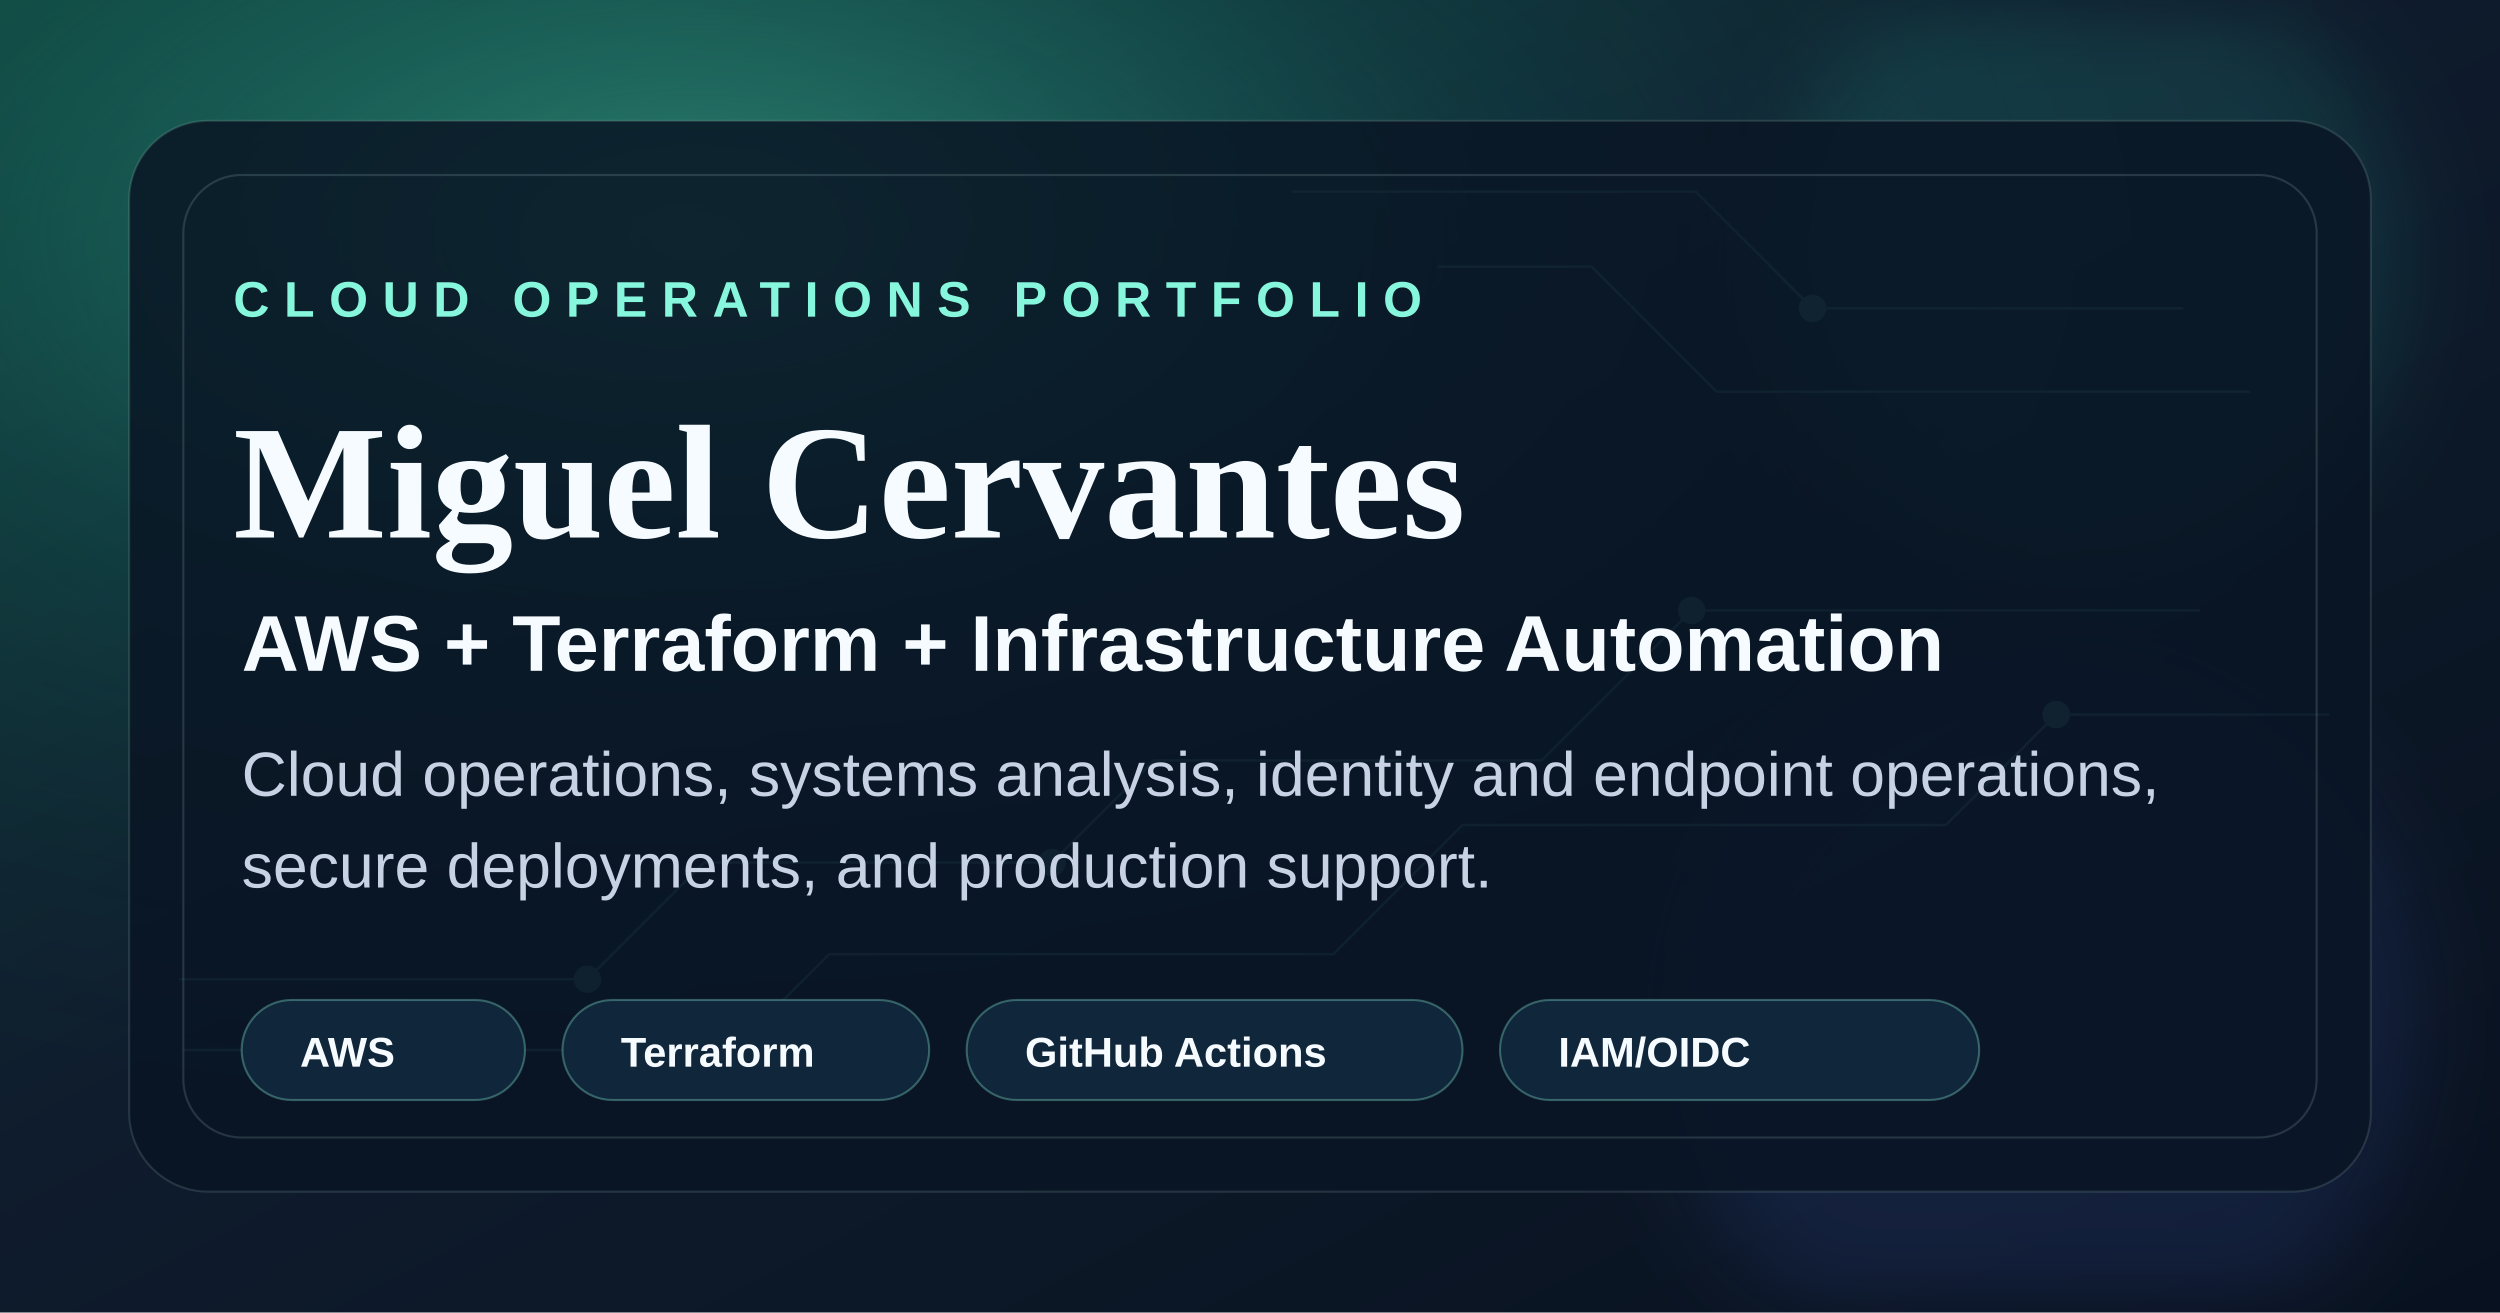
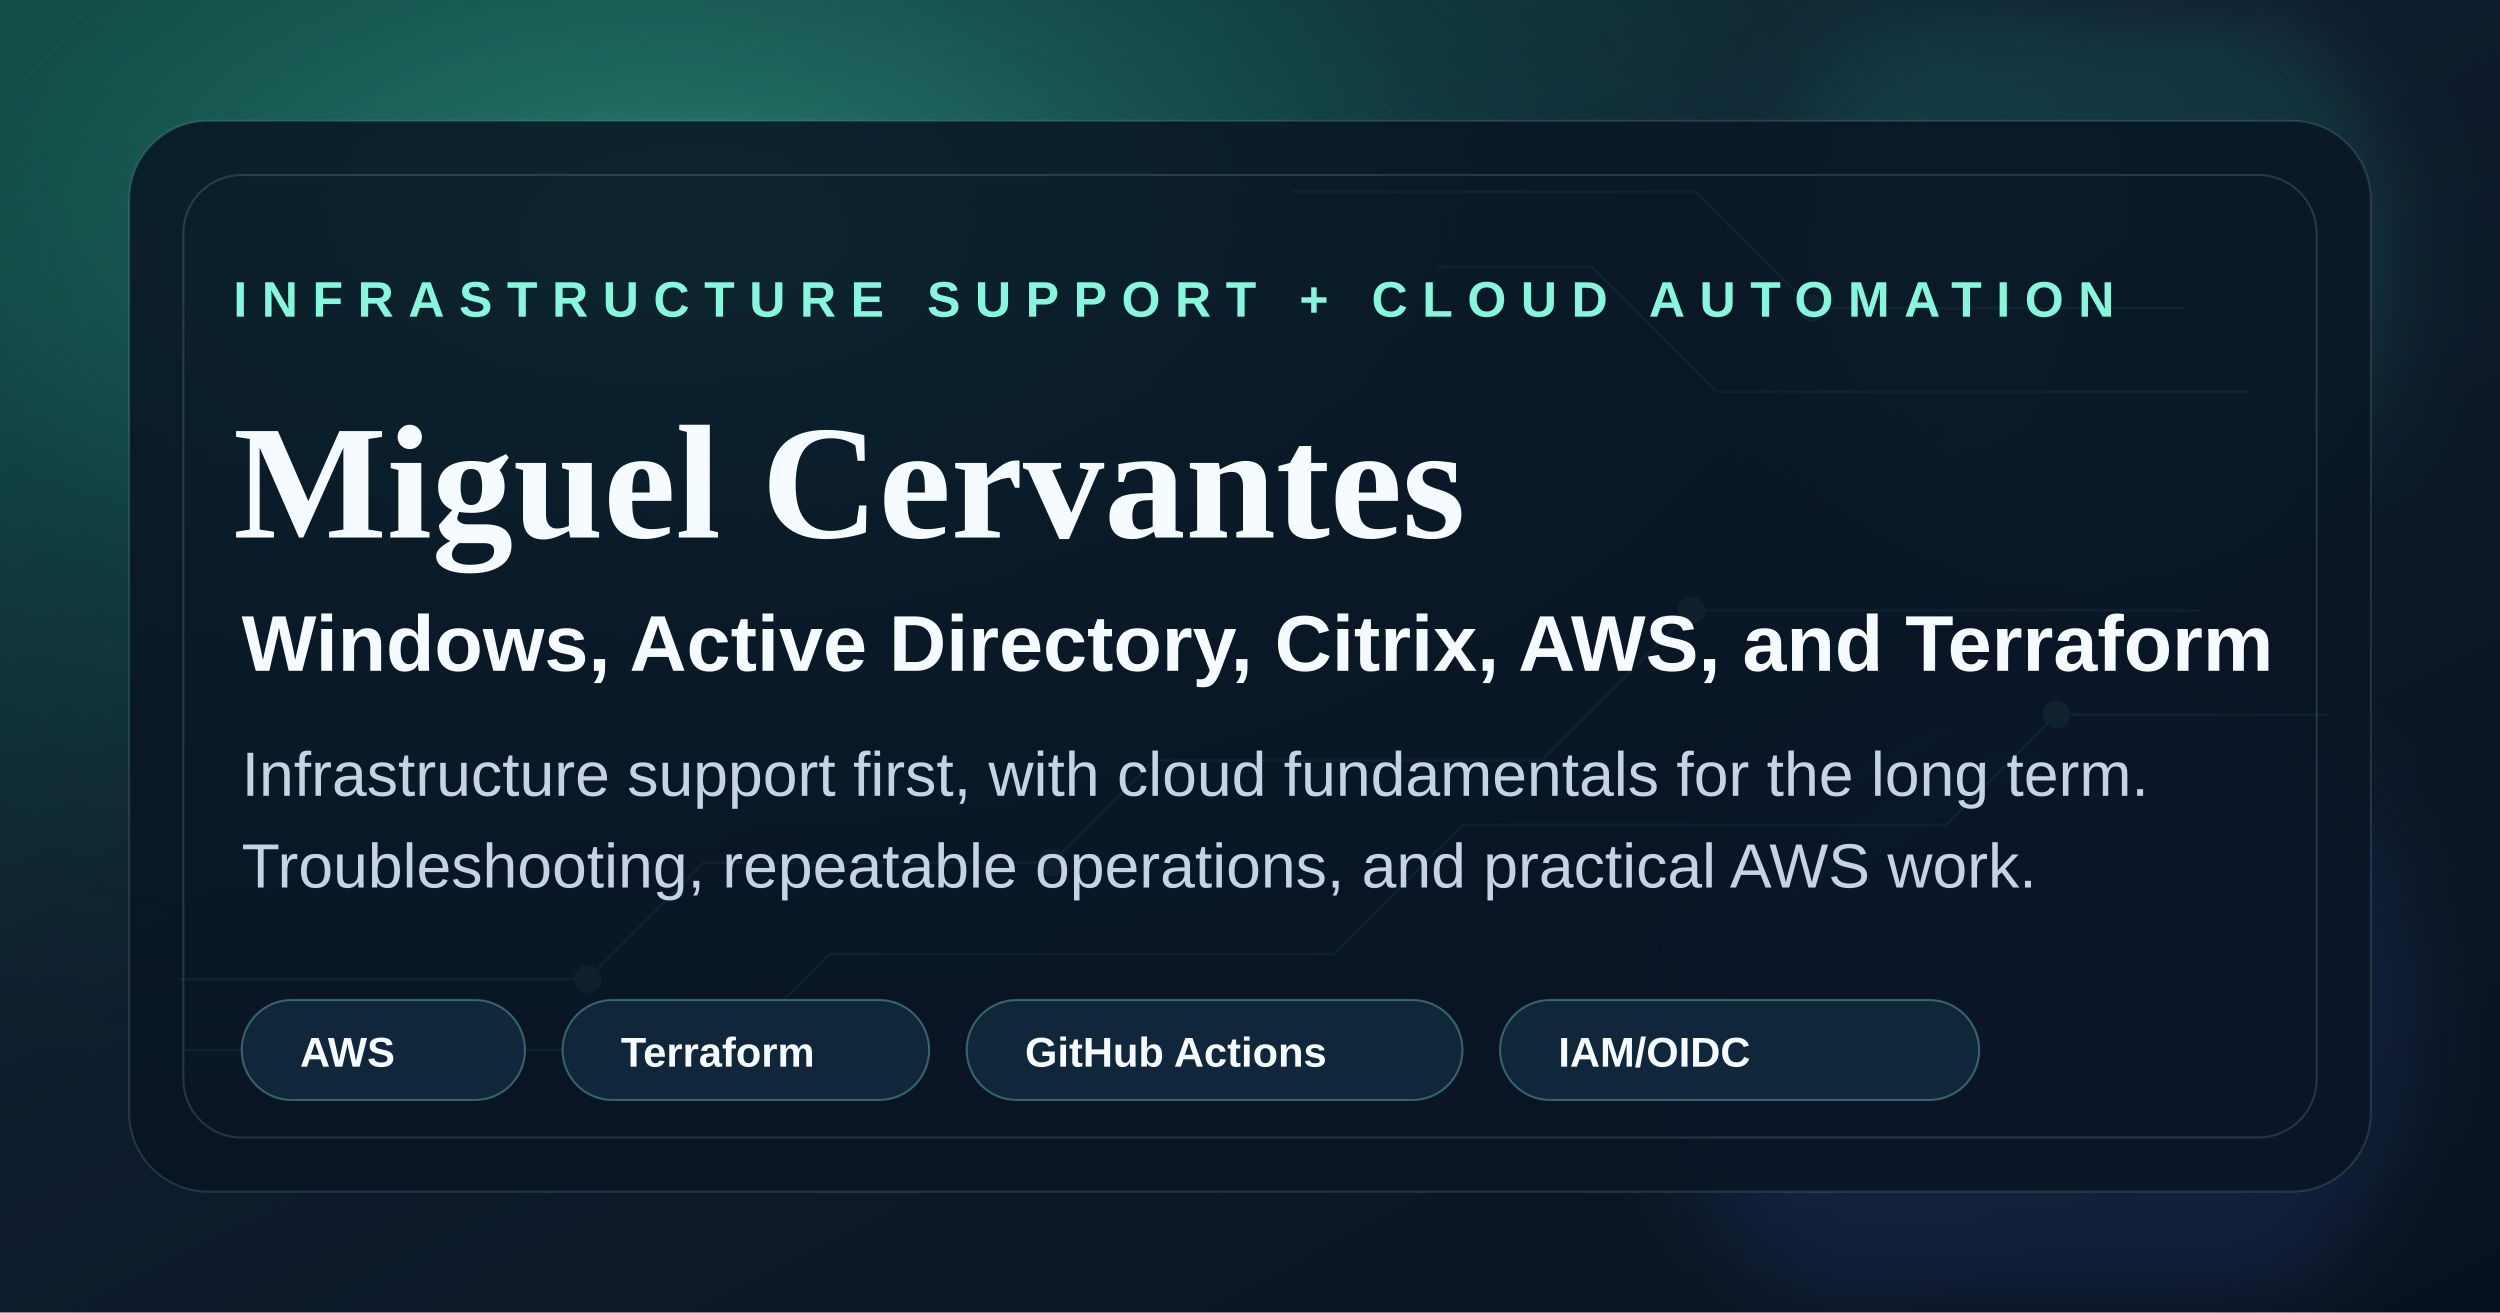
<svg xmlns="http://www.w3.org/2000/svg" width="1200" height="630" viewBox="0 0 1200 630" role="img" aria-labelledby="title desc">
  <defs>
    <linearGradient id="bg" x1="0" x2="1" y1="0" y2="1">
      <stop offset="0%" stop-color="#103f3a" />
      <stop offset="44%" stop-color="#0f1c2d" />
      <stop offset="100%" stop-color="#08111f" />
    </linearGradient>
    <radialGradient id="glow" cx="28%" cy="18%" r="70%">
      <stop offset="0%" stop-color="#54f3c3" stop-opacity="0.42" />
      <stop offset="45%" stop-color="#1fbfa5" stop-opacity="0.12" />
      <stop offset="100%" stop-color="#102030" stop-opacity="0" />
    </radialGradient>
    <filter id="blur" x="-20%" y="-20%" width="140%" height="140%">
      <feGaussianBlur stdDeviation="22" />
    </filter>
  </defs>
  <rect width="1200" height="630" fill="url(#bg)" />
  <rect width="1200" height="630" fill="url(#glow)" />
  <circle cx="1002" cy="126" r="150" fill="#2fd3b7" opacity="0.14" filter="url(#blur)" />
  <circle cx="980" cy="490" r="180" fill="#5b7cfa" opacity="0.12" filter="url(#blur)" />
  <g opacity="0.32" stroke="#87f7dc" stroke-width="1.2" fill="none">
    <path d="M86 470H282L338 414H505L554 365H740L812 293H1056" />
    <path d="M88 504H352L398 458H640L702 396H934L987 343H1118" />
    <path d="M620 92H814L870 148H1048" />
    <path d="M690 128H764L824 188H1080" />
    <circle cx="282" cy="470" r="6" fill="#87f7dc" />
    <circle cx="505" cy="414" r="6" fill="#87f7dc" />
    <circle cx="812" cy="293" r="6" fill="#87f7dc" />
    <circle cx="987" cy="343" r="6" fill="#87f7dc" />
    <circle cx="870" cy="148" r="6" fill="#87f7dc" />
  </g>
  <rect x="62" y="58" width="1076" height="514" rx="38" fill="#081423" opacity="0.84" stroke="#d9fff4" stroke-opacity="0.15" />
  <rect x="88" y="84" width="1024" height="462" rx="28" fill="none" stroke="#d9fff4" stroke-opacity="0.14" />
  <text x="112" y="152" fill="#86f7dc" font-family="Arial, Helvetica, sans-serif" font-size="24" font-weight="700" letter-spacing="7">
-     CLOUD OPERATIONS PORTFOLIO
+     INFRASTRUCTURE SUPPORT + CLOUD AUTOMATION
  </text>
  <text x="112" y="258" fill="#f6fbff" font-family="Georgia, 'Times New Roman', serif" font-size="78" font-weight="700">
    Miguel Cervantes
  </text>
  <text x="116" y="322" fill="#f6fbff" font-family="Arial, Helvetica, sans-serif" font-size="38" font-weight="700">
-     AWS + Terraform + Infrastructure Automation
+     Windows, Active Directory, Citrix, AWS, and Terraform
  </text>
  <text x="116" y="382" fill="#c7d2e4" font-family="Arial, Helvetica, sans-serif" font-size="30">
-     Cloud operations, systems analysis, identity and endpoint operations,
+     Infrastructure support first, with cloud fundamentals for the long term.
  </text>
  <text x="116" y="426" fill="#c7d2e4" font-family="Arial, Helvetica, sans-serif" font-size="30">
-     secure deployments, and production support.
+     Troubleshooting, repeatable operations, and practical AWS work.
  </text>
  <g transform="translate(116 480)">
    <rect x="0" y="0" width="136" height="48" rx="24" fill="#10263a" stroke="#8ff7e1" stroke-opacity="0.32" />
    <text x="28" y="32" fill="#f6fbff" font-family="Arial, Helvetica, sans-serif" font-size="20" font-weight="700">AWS</text>
    <rect x="154" y="0" width="176" height="48" rx="24" fill="#10263a" stroke="#8ff7e1" stroke-opacity="0.32" />
    <text x="182" y="32" fill="#f6fbff" font-family="Arial, Helvetica, sans-serif" font-size="20" font-weight="700">Terraform</text>
    <rect x="348" y="0" width="238" height="48" rx="24" fill="#10263a" stroke="#8ff7e1" stroke-opacity="0.32" />
    <text x="376" y="32" fill="#f6fbff" font-family="Arial, Helvetica, sans-serif" font-size="20" font-weight="700">GitHub Actions</text>
    <rect x="604" y="0" width="230" height="48" rx="24" fill="#10263a" stroke="#8ff7e1" stroke-opacity="0.32" />
    <text x="632" y="32" fill="#f6fbff" font-family="Arial, Helvetica, sans-serif" font-size="20" font-weight="700">IAM/OIDC</text>
  </g>
</svg>
